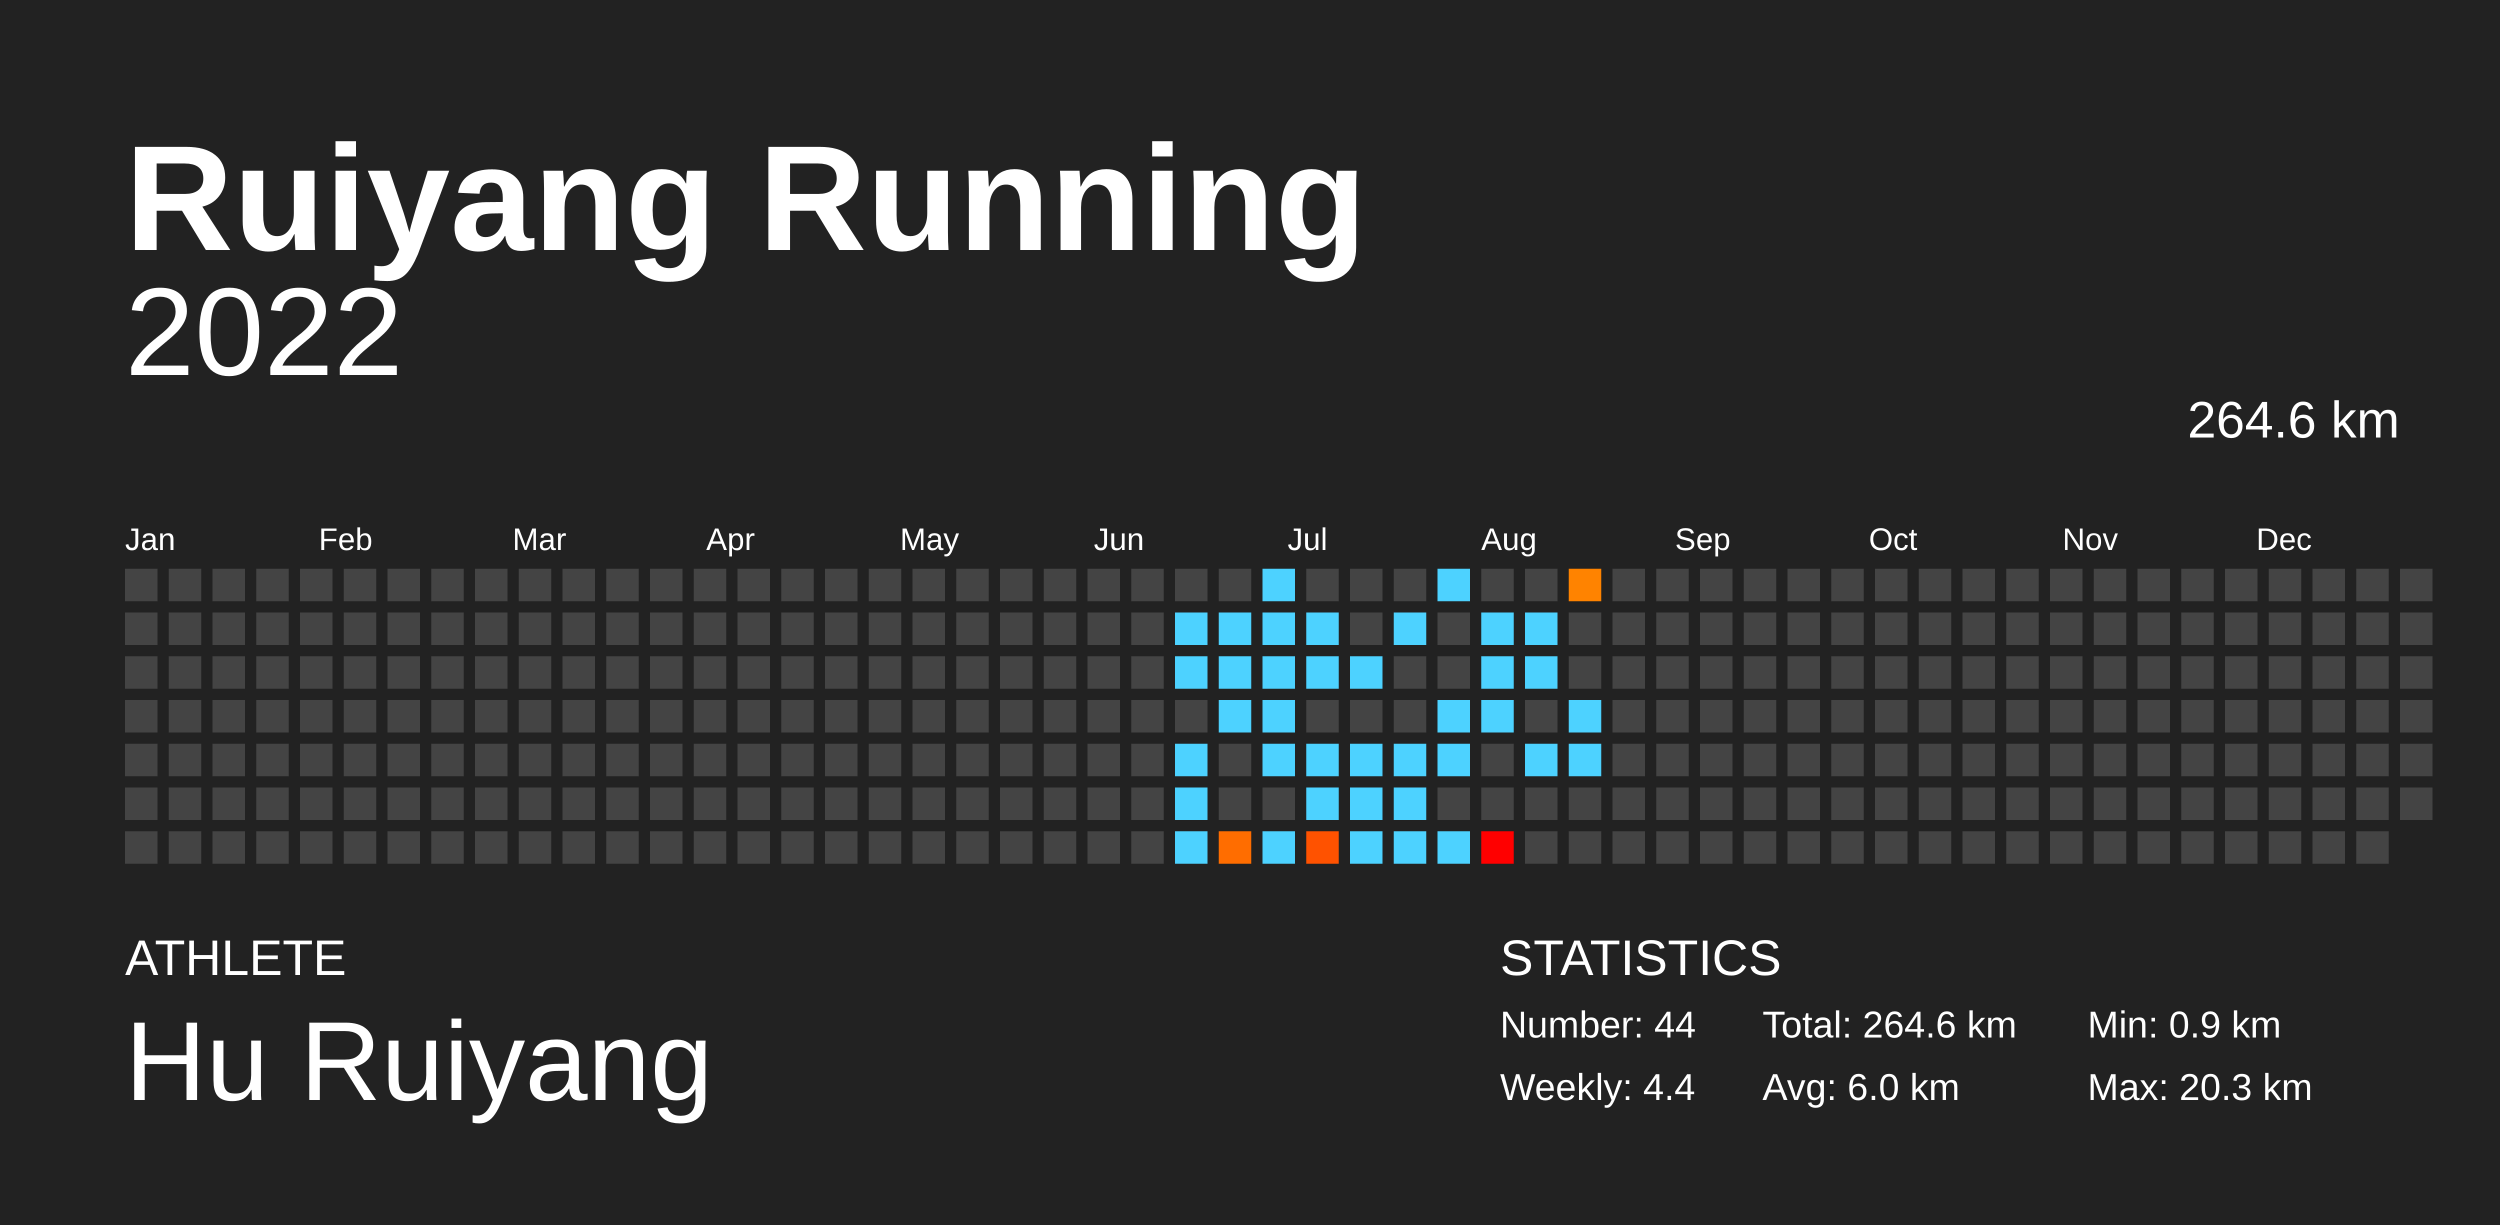
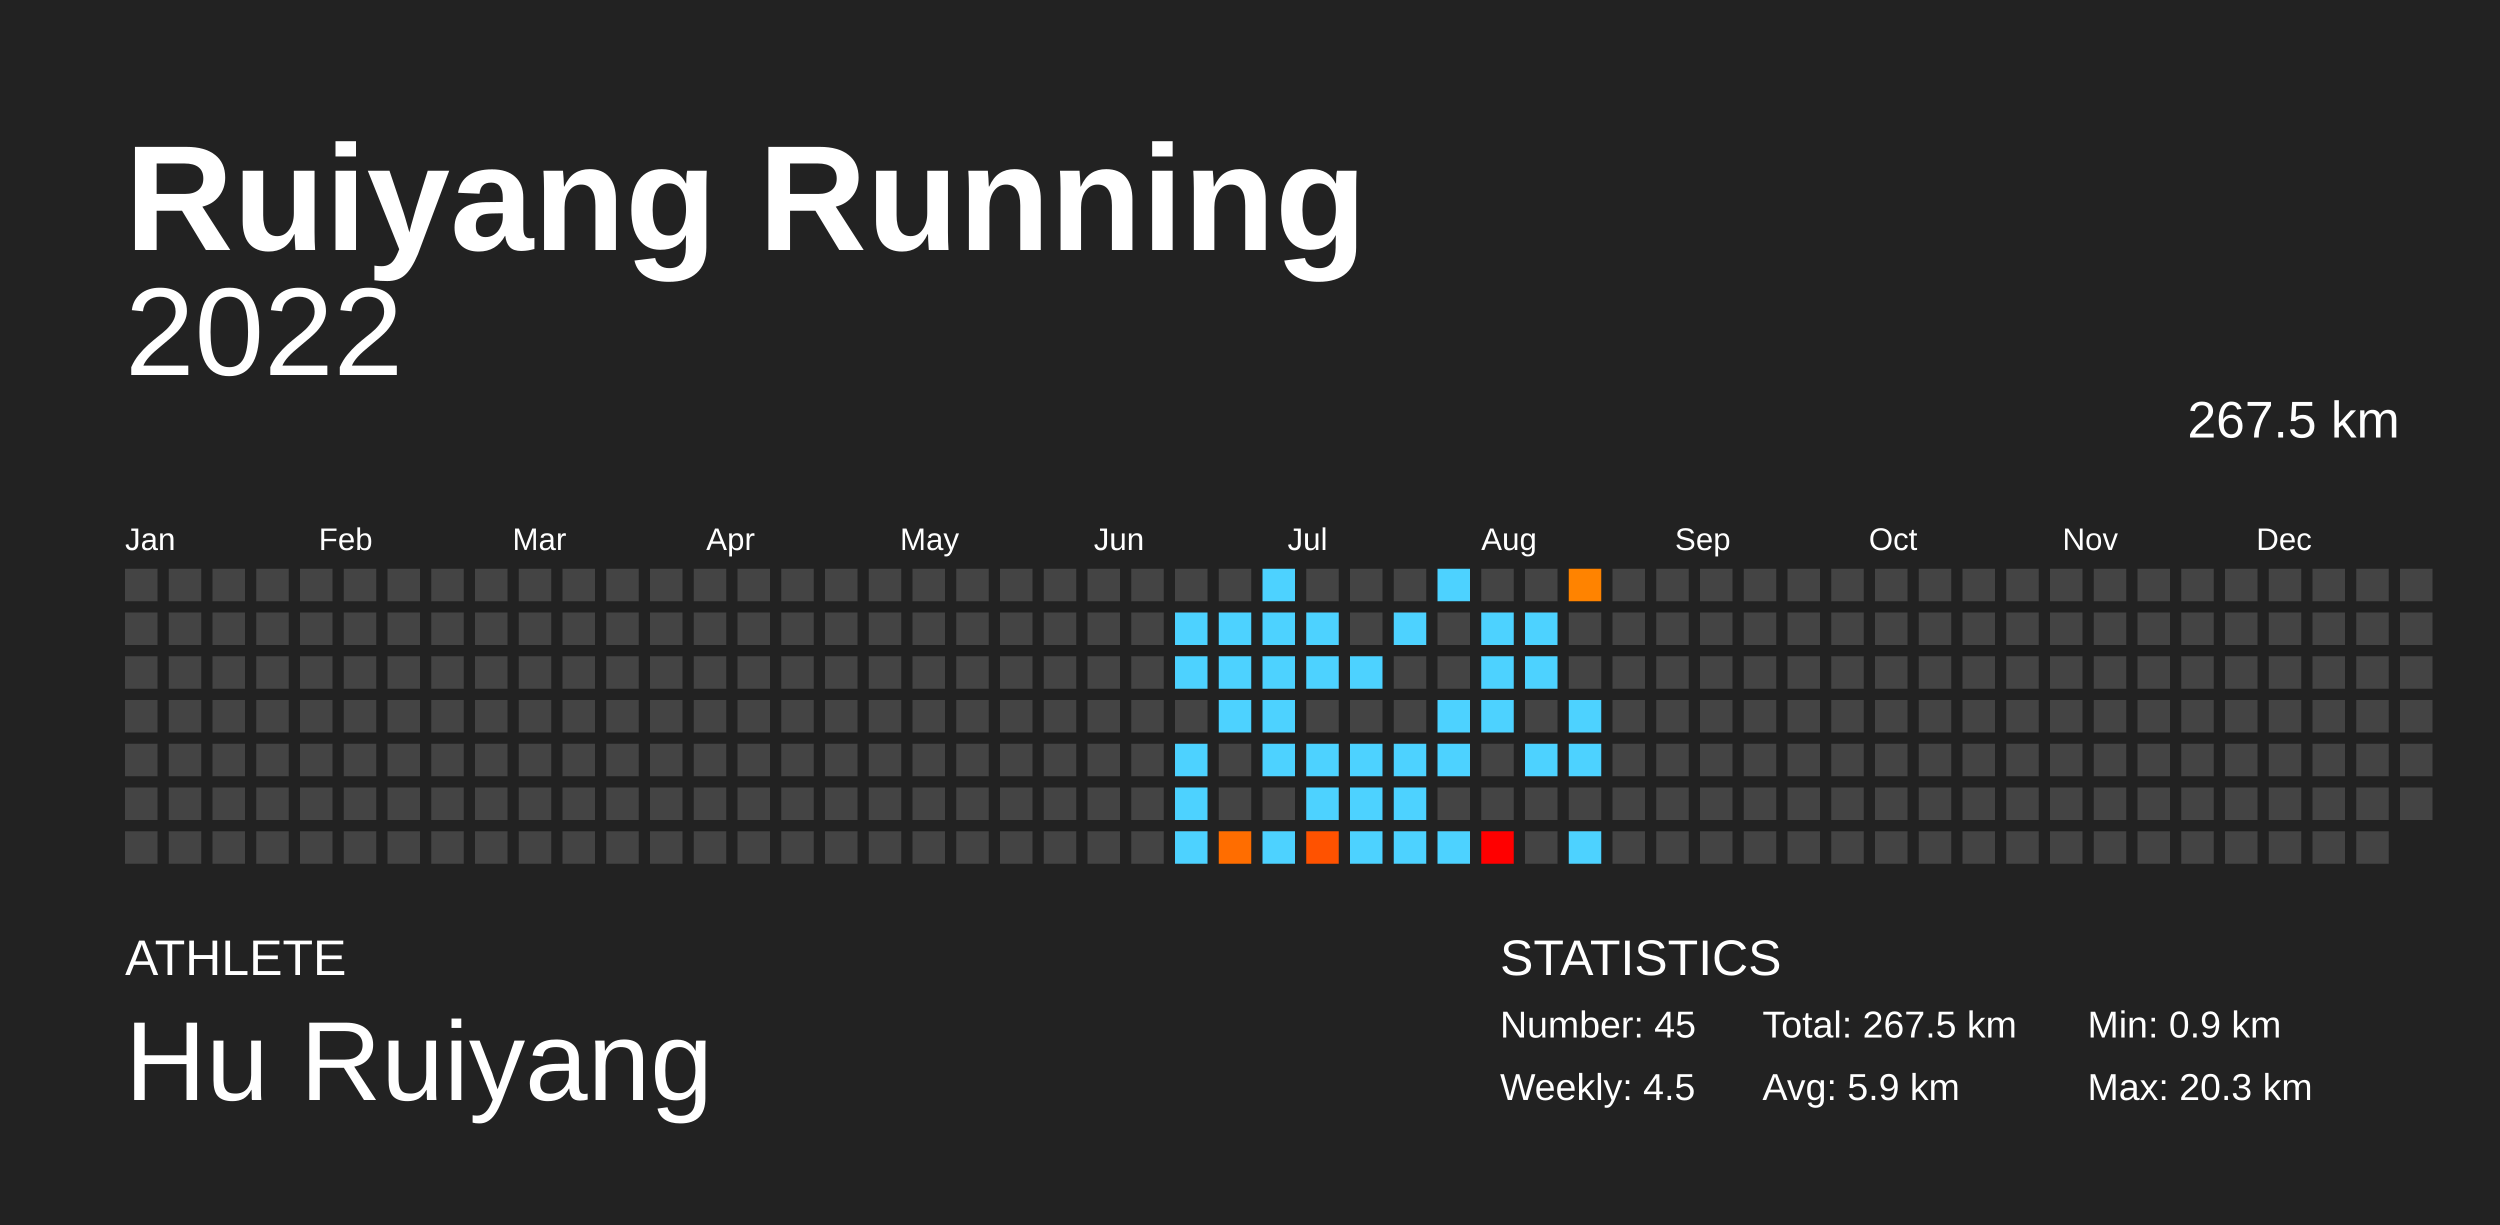
<svg xmlns="http://www.w3.org/2000/svg" baseProfile="full" height="98mm" version="1.1" viewBox="0,0,200,98" width="200mm">
  <defs />
  <rect fill="#222222" height="98" width="200" x="0" y="0" />
  <text fill="#FFFFFF" style="font-size:12px; font-family:Arial; font-weight:bold;" x="10" y="20">Ruiyang Running</text>
  <text fill="#FFFFFF" style="font-size:4px; font-family:Arial" x="10" y="78">ATHLETE</text>
  <text fill="#FFFFFF" style="font-size:9px; font-family:Arial" x="10" y="88">Hu Ruiyang</text>
  <text fill="#FFFFFF" style="font-size:4px; font-family:Arial" x="120" y="78">STATISTICS</text>
-   <text fill="#FFFFFF" style="font-size:3px; font-family:Arial" x="120" y="83">Number: 44</text>
-   <text fill="#FFFFFF" style="font-size:3px; font-family:Arial" x="120" y="88">Weekly: 4.4</text>
-   <text fill="#FFFFFF" style="font-size:3px; font-family:Arial" x="141" y="83">Total: 264.6 km</text>
-   <text fill="#FFFFFF" style="font-size:3px; font-family:Arial" x="141" y="88">Avg: 6.0 km</text>
+   <text fill="#FFFFFF" style="font-size:3px; font-family:Arial" x="120" y="83">Number: 45</text>
+   <text fill="#FFFFFF" style="font-size:3px; font-family:Arial" x="120" y="88">Weekly: 4.5</text>
+   <text fill="#FFFFFF" style="font-size:3px; font-family:Arial" x="141" y="83">Total: 267.5 km</text>
+   <text fill="#FFFFFF" style="font-size:3px; font-family:Arial" x="141" y="88">Avg: 5.9 km</text>
  <text fill="#FFFFFF" style="font-size:3px; font-family:Arial" x="167" y="83">Min: 0.9 km</text>
  <text fill="#FFFFFF" style="font-size:3px; font-family:Arial" x="167" y="88">Max: 20.3 km</text>
  <text alignment-baseline="hanging" fill="#FFFFFF" style="font-size:10.0px; font-family:Arial;" x="10" y="30">2022</text>
-   <text alignment-baseline="hanging" fill="#FFFFFF" style="font-size:4.125px; font-family:Arial;" x="175" y="35">264.6 km</text>
+   <text alignment-baseline="hanging" fill="#FFFFFF" style="font-size:4.125px; font-family:Arial;" x="175" y="35">267.5 km</text>
  <text fill="#FFFFFF" style="font-size:2.5px; font-family:Arial" x="10.0" y="44">Jan</text>
  <text fill="#FFFFFF" style="font-size:2.5px; font-family:Arial" x="25.5" y="44">Feb</text>
  <text fill="#FFFFFF" style="font-size:2.5px; font-family:Arial" x="41.0" y="44">Mar</text>
  <text fill="#FFFFFF" style="font-size:2.5px; font-family:Arial" x="56.5" y="44">Apr</text>
  <text fill="#FFFFFF" style="font-size:2.5px; font-family:Arial" x="72.0" y="44">May</text>
  <text fill="#FFFFFF" style="font-size:2.5px; font-family:Arial" x="87.5" y="44">Jun</text>
  <text fill="#FFFFFF" style="font-size:2.5px; font-family:Arial" x="103.0" y="44">Jul</text>
  <text fill="#FFFFFF" style="font-size:2.5px; font-family:Arial" x="118.5" y="44">Aug</text>
  <text fill="#FFFFFF" style="font-size:2.5px; font-family:Arial" x="134.0" y="44">Sep</text>
  <text fill="#FFFFFF" style="font-size:2.5px; font-family:Arial" x="149.5" y="44">Oct</text>
  <text fill="#FFFFFF" style="font-size:2.5px; font-family:Arial" x="165.0" y="44">Nov</text>
  <text fill="#FFFFFF" style="font-size:2.5px; font-family:Arial" x="180.5" y="44">Dec</text>
  <rect fill="#444444" height="2.6" width="2.6" x="10.0" y="45.5" />
  <rect fill="#444444" height="2.6" width="2.6" x="10.0" y="49.0" />
  <rect fill="#444444" height="2.6" width="2.6" x="10.0" y="52.5" />
  <rect fill="#444444" height="2.6" width="2.6" x="10.0" y="56.0" />
  <rect fill="#444444" height="2.6" width="2.6" x="10.0" y="59.5" />
  <rect fill="#444444" height="2.6" width="2.6" x="10.0" y="63.0" />
  <rect fill="#444444" height="2.6" width="2.6" x="10.0" y="66.5" />
  <rect fill="#444444" height="2.6" width="2.6" x="13.5" y="45.5" />
  <rect fill="#444444" height="2.6" width="2.6" x="13.5" y="49.0" />
  <rect fill="#444444" height="2.6" width="2.6" x="13.5" y="52.5" />
  <rect fill="#444444" height="2.6" width="2.6" x="13.5" y="56.0" />
  <rect fill="#444444" height="2.6" width="2.6" x="13.5" y="59.5" />
  <rect fill="#444444" height="2.6" width="2.6" x="13.5" y="63.0" />
  <rect fill="#444444" height="2.6" width="2.6" x="13.5" y="66.5" />
  <rect fill="#444444" height="2.6" width="2.6" x="17.0" y="45.5" />
  <rect fill="#444444" height="2.6" width="2.6" x="17.0" y="49.0" />
  <rect fill="#444444" height="2.6" width="2.6" x="17.0" y="52.5" />
  <rect fill="#444444" height="2.6" width="2.6" x="17.0" y="56.0" />
  <rect fill="#444444" height="2.6" width="2.6" x="17.0" y="59.5" />
  <rect fill="#444444" height="2.6" width="2.6" x="17.0" y="63.0" />
  <rect fill="#444444" height="2.6" width="2.6" x="17.0" y="66.5" />
  <rect fill="#444444" height="2.6" width="2.6" x="20.5" y="45.5" />
  <rect fill="#444444" height="2.6" width="2.6" x="20.5" y="49.0" />
  <rect fill="#444444" height="2.6" width="2.6" x="20.5" y="52.5" />
  <rect fill="#444444" height="2.6" width="2.6" x="20.5" y="56.0" />
  <rect fill="#444444" height="2.6" width="2.6" x="20.5" y="59.5" />
  <rect fill="#444444" height="2.6" width="2.6" x="20.5" y="63.0" />
  <rect fill="#444444" height="2.6" width="2.6" x="20.5" y="66.5" />
  <rect fill="#444444" height="2.6" width="2.6" x="24.0" y="45.5" />
  <rect fill="#444444" height="2.6" width="2.6" x="24.0" y="49.0" />
  <rect fill="#444444" height="2.6" width="2.6" x="24.0" y="52.5" />
  <rect fill="#444444" height="2.6" width="2.6" x="24.0" y="56.0" />
  <rect fill="#444444" height="2.6" width="2.6" x="24.0" y="59.5" />
  <rect fill="#444444" height="2.6" width="2.6" x="24.0" y="63.0" />
  <rect fill="#444444" height="2.6" width="2.6" x="24.0" y="66.5" />
  <rect fill="#444444" height="2.6" width="2.6" x="27.5" y="45.5" />
  <rect fill="#444444" height="2.6" width="2.6" x="27.5" y="49.0" />
  <rect fill="#444444" height="2.6" width="2.6" x="27.5" y="52.5" />
  <rect fill="#444444" height="2.6" width="2.6" x="27.5" y="56.0" />
  <rect fill="#444444" height="2.6" width="2.6" x="27.5" y="59.5" />
  <rect fill="#444444" height="2.6" width="2.6" x="27.5" y="63.0" />
  <rect fill="#444444" height="2.6" width="2.6" x="27.5" y="66.5" />
  <rect fill="#444444" height="2.6" width="2.6" x="31.0" y="45.5" />
  <rect fill="#444444" height="2.6" width="2.6" x="31.0" y="49.0" />
  <rect fill="#444444" height="2.6" width="2.6" x="31.0" y="52.5" />
  <rect fill="#444444" height="2.6" width="2.6" x="31.0" y="56.0" />
  <rect fill="#444444" height="2.6" width="2.6" x="31.0" y="59.5" />
  <rect fill="#444444" height="2.6" width="2.6" x="31.0" y="63.0" />
  <rect fill="#444444" height="2.6" width="2.6" x="31.0" y="66.5" />
  <rect fill="#444444" height="2.6" width="2.6" x="34.5" y="45.5" />
  <rect fill="#444444" height="2.6" width="2.6" x="34.5" y="49.0" />
  <rect fill="#444444" height="2.6" width="2.6" x="34.5" y="52.5" />
  <rect fill="#444444" height="2.6" width="2.6" x="34.5" y="56.0" />
  <rect fill="#444444" height="2.6" width="2.6" x="34.5" y="59.5" />
  <rect fill="#444444" height="2.6" width="2.6" x="34.5" y="63.0" />
  <rect fill="#444444" height="2.6" width="2.6" x="34.5" y="66.5" />
  <rect fill="#444444" height="2.6" width="2.6" x="38.0" y="45.5" />
  <rect fill="#444444" height="2.6" width="2.6" x="38.0" y="49.0" />
  <rect fill="#444444" height="2.6" width="2.6" x="38.0" y="52.5" />
  <rect fill="#444444" height="2.6" width="2.6" x="38.0" y="56.0" />
  <rect fill="#444444" height="2.6" width="2.6" x="38.0" y="59.5" />
  <rect fill="#444444" height="2.6" width="2.6" x="38.0" y="63.0" />
  <rect fill="#444444" height="2.6" width="2.6" x="38.0" y="66.5" />
  <rect fill="#444444" height="2.6" width="2.6" x="41.5" y="45.5" />
  <rect fill="#444444" height="2.6" width="2.6" x="41.5" y="49.0" />
  <rect fill="#444444" height="2.6" width="2.6" x="41.5" y="52.5" />
  <rect fill="#444444" height="2.6" width="2.6" x="41.5" y="56.0" />
  <rect fill="#444444" height="2.6" width="2.6" x="41.5" y="59.5" />
  <rect fill="#444444" height="2.6" width="2.6" x="41.5" y="63.0" />
  <rect fill="#444444" height="2.6" width="2.6" x="41.5" y="66.5" />
  <rect fill="#444444" height="2.6" width="2.6" x="45.0" y="45.5" />
  <rect fill="#444444" height="2.6" width="2.6" x="45.0" y="49.0" />
  <rect fill="#444444" height="2.6" width="2.6" x="45.0" y="52.5" />
  <rect fill="#444444" height="2.6" width="2.6" x="45.0" y="56.0" />
  <rect fill="#444444" height="2.6" width="2.6" x="45.0" y="59.5" />
  <rect fill="#444444" height="2.6" width="2.6" x="45.0" y="63.0" />
  <rect fill="#444444" height="2.6" width="2.6" x="45.0" y="66.5" />
  <rect fill="#444444" height="2.6" width="2.6" x="48.5" y="45.5" />
  <rect fill="#444444" height="2.6" width="2.6" x="48.5" y="49.0" />
  <rect fill="#444444" height="2.6" width="2.6" x="48.5" y="52.5" />
  <rect fill="#444444" height="2.6" width="2.6" x="48.5" y="56.0" />
  <rect fill="#444444" height="2.6" width="2.6" x="48.5" y="59.5" />
  <rect fill="#444444" height="2.6" width="2.6" x="48.5" y="63.0" />
  <rect fill="#444444" height="2.6" width="2.6" x="48.5" y="66.5" />
  <rect fill="#444444" height="2.6" width="2.6" x="52.0" y="45.5" />
  <rect fill="#444444" height="2.6" width="2.6" x="52.0" y="49.0" />
  <rect fill="#444444" height="2.6" width="2.6" x="52.0" y="52.5" />
  <rect fill="#444444" height="2.6" width="2.6" x="52.0" y="56.0" />
  <rect fill="#444444" height="2.6" width="2.6" x="52.0" y="59.5" />
  <rect fill="#444444" height="2.6" width="2.6" x="52.0" y="63.0" />
  <rect fill="#444444" height="2.6" width="2.6" x="52.0" y="66.5" />
  <rect fill="#444444" height="2.6" width="2.6" x="55.5" y="45.5" />
  <rect fill="#444444" height="2.6" width="2.6" x="55.5" y="49.0" />
  <rect fill="#444444" height="2.6" width="2.6" x="55.5" y="52.5" />
  <rect fill="#444444" height="2.6" width="2.6" x="55.5" y="56.0" />
  <rect fill="#444444" height="2.6" width="2.6" x="55.5" y="59.5" />
  <rect fill="#444444" height="2.6" width="2.6" x="55.5" y="63.0" />
  <rect fill="#444444" height="2.6" width="2.6" x="55.5" y="66.5" />
  <rect fill="#444444" height="2.6" width="2.6" x="59.0" y="45.5" />
  <rect fill="#444444" height="2.6" width="2.6" x="59.0" y="49.0" />
  <rect fill="#444444" height="2.6" width="2.6" x="59.0" y="52.5" />
  <rect fill="#444444" height="2.6" width="2.6" x="59.0" y="56.0" />
  <rect fill="#444444" height="2.6" width="2.6" x="59.0" y="59.5" />
  <rect fill="#444444" height="2.6" width="2.6" x="59.0" y="63.0" />
  <rect fill="#444444" height="2.6" width="2.6" x="59.0" y="66.5" />
  <rect fill="#444444" height="2.6" width="2.6" x="62.5" y="45.5" />
  <rect fill="#444444" height="2.6" width="2.6" x="62.5" y="49.0" />
  <rect fill="#444444" height="2.6" width="2.6" x="62.5" y="52.5" />
  <rect fill="#444444" height="2.6" width="2.6" x="62.5" y="56.0" />
  <rect fill="#444444" height="2.6" width="2.6" x="62.5" y="59.5" />
  <rect fill="#444444" height="2.6" width="2.6" x="62.5" y="63.0" />
  <rect fill="#444444" height="2.6" width="2.6" x="62.5" y="66.5" />
  <rect fill="#444444" height="2.6" width="2.6" x="66.0" y="45.5" />
  <rect fill="#444444" height="2.6" width="2.6" x="66.0" y="49.0" />
  <rect fill="#444444" height="2.6" width="2.6" x="66.0" y="52.5" />
  <rect fill="#444444" height="2.6" width="2.6" x="66.0" y="56.0" />
  <rect fill="#444444" height="2.6" width="2.6" x="66.0" y="59.5" />
  <rect fill="#444444" height="2.6" width="2.6" x="66.0" y="63.0" />
  <rect fill="#444444" height="2.6" width="2.6" x="66.0" y="66.5" />
  <rect fill="#444444" height="2.6" width="2.6" x="69.5" y="45.5" />
  <rect fill="#444444" height="2.6" width="2.6" x="69.5" y="49.0" />
  <rect fill="#444444" height="2.6" width="2.6" x="69.5" y="52.5" />
  <rect fill="#444444" height="2.6" width="2.6" x="69.5" y="56.0" />
  <rect fill="#444444" height="2.6" width="2.6" x="69.5" y="59.5" />
  <rect fill="#444444" height="2.6" width="2.6" x="69.5" y="63.0" />
  <rect fill="#444444" height="2.6" width="2.6" x="69.5" y="66.5" />
  <rect fill="#444444" height="2.6" width="2.6" x="73.0" y="45.5" />
  <rect fill="#444444" height="2.6" width="2.6" x="73.0" y="49.0" />
  <rect fill="#444444" height="2.6" width="2.6" x="73.0" y="52.5" />
  <rect fill="#444444" height="2.6" width="2.6" x="73.0" y="56.0" />
  <rect fill="#444444" height="2.6" width="2.6" x="73.0" y="59.5" />
  <rect fill="#444444" height="2.6" width="2.6" x="73.0" y="63.0" />
  <rect fill="#444444" height="2.6" width="2.6" x="73.0" y="66.5" />
  <rect fill="#444444" height="2.6" width="2.6" x="76.5" y="45.5" />
  <rect fill="#444444" height="2.6" width="2.6" x="76.5" y="49.0" />
  <rect fill="#444444" height="2.6" width="2.6" x="76.5" y="52.5" />
  <rect fill="#444444" height="2.6" width="2.6" x="76.5" y="56.0" />
  <rect fill="#444444" height="2.6" width="2.6" x="76.5" y="59.5" />
  <rect fill="#444444" height="2.6" width="2.6" x="76.5" y="63.0" />
  <rect fill="#444444" height="2.6" width="2.6" x="76.5" y="66.5" />
  <rect fill="#444444" height="2.6" width="2.6" x="80.0" y="45.5" />
  <rect fill="#444444" height="2.6" width="2.6" x="80.0" y="49.0" />
  <rect fill="#444444" height="2.6" width="2.6" x="80.0" y="52.5" />
  <rect fill="#444444" height="2.6" width="2.6" x="80.0" y="56.0" />
  <rect fill="#444444" height="2.6" width="2.6" x="80.0" y="59.5" />
  <rect fill="#444444" height="2.6" width="2.6" x="80.0" y="63.0" />
  <rect fill="#444444" height="2.6" width="2.6" x="80.0" y="66.5" />
  <rect fill="#444444" height="2.6" width="2.6" x="83.5" y="45.5" />
  <rect fill="#444444" height="2.6" width="2.6" x="83.5" y="49.0" />
  <rect fill="#444444" height="2.6" width="2.6" x="83.5" y="52.5" />
  <rect fill="#444444" height="2.6" width="2.6" x="83.5" y="56.0" />
  <rect fill="#444444" height="2.6" width="2.6" x="83.5" y="59.5" />
  <rect fill="#444444" height="2.6" width="2.6" x="83.5" y="63.0" />
  <rect fill="#444444" height="2.6" width="2.6" x="83.5" y="66.5" />
  <rect fill="#444444" height="2.6" width="2.6" x="87.0" y="45.5" />
  <rect fill="#444444" height="2.6" width="2.6" x="87.0" y="49.0" />
  <rect fill="#444444" height="2.6" width="2.6" x="87.0" y="52.5" />
  <rect fill="#444444" height="2.6" width="2.6" x="87.0" y="56.0" />
  <rect fill="#444444" height="2.6" width="2.6" x="87.0" y="59.5" />
  <rect fill="#444444" height="2.6" width="2.6" x="87.0" y="63.0" />
  <rect fill="#444444" height="2.6" width="2.6" x="87.0" y="66.5" />
  <rect fill="#444444" height="2.6" width="2.6" x="90.5" y="45.5" />
  <rect fill="#444444" height="2.6" width="2.6" x="90.5" y="49.0" />
  <rect fill="#444444" height="2.6" width="2.6" x="90.5" y="52.5" />
  <rect fill="#444444" height="2.6" width="2.6" x="90.5" y="56.0" />
  <rect fill="#444444" height="2.6" width="2.6" x="90.5" y="59.5" />
  <rect fill="#444444" height="2.6" width="2.6" x="90.5" y="63.0" />
  <rect fill="#444444" height="2.6" width="2.6" x="90.5" y="66.5" />
  <rect fill="#444444" height="2.6" width="2.6" x="94.0" y="45.5" />
  <rect fill="#4dd2ff" height="2.6" width="2.6" x="94.0" y="49.0" />
  <rect fill="#4dd2ff" height="2.6" width="2.6" x="94.0" y="52.5" />
  <rect fill="#444444" height="2.6" width="2.6" x="94.0" y="56.0" />
  <rect fill="#4dd2ff" height="2.6" width="2.6" x="94.0" y="59.5" />
  <rect fill="#4dd2ff" height="2.6" width="2.6" x="94.0" y="63.0" />
  <rect fill="#4dd2ff" height="2.6" width="2.6" x="94.0" y="66.5" />
  <rect fill="#444444" height="2.6" width="2.6" x="97.5" y="45.5" />
  <rect fill="#4dd2ff" height="2.6" width="2.6" x="97.5" y="49.0" />
  <rect fill="#4dd2ff" height="2.6" width="2.6" x="97.5" y="52.5" />
  <rect fill="#4dd2ff" height="2.6" width="2.6" x="97.5" y="56.0" />
  <rect fill="#444444" height="2.6" width="2.6" x="97.5" y="59.5" />
  <rect fill="#444444" height="2.6" width="2.6" x="97.5" y="63.0" />
  <rect fill="#ff6d00" height="2.6" width="2.6" x="97.5" y="66.5" />
  <rect fill="#4dd2ff" height="2.6" width="2.6" x="101.0" y="45.5" />
  <rect fill="#4dd2ff" height="2.6" width="2.6" x="101.0" y="49.0" />
  <rect fill="#4dd2ff" height="2.6" width="2.6" x="101.0" y="52.5" />
  <rect fill="#4dd2ff" height="2.6" width="2.6" x="101.0" y="56.0" />
  <rect fill="#4dd2ff" height="2.6" width="2.6" x="101.0" y="59.5" />
  <rect fill="#444444" height="2.6" width="2.6" x="101.0" y="63.0" />
  <rect fill="#4dd2ff" height="2.6" width="2.6" x="101.0" y="66.5" />
  <rect fill="#444444" height="2.6" width="2.6" x="104.5" y="45.5" />
  <rect fill="#4dd2ff" height="2.6" width="2.6" x="104.5" y="49.0" />
  <rect fill="#4dd2ff" height="2.6" width="2.6" x="104.5" y="52.5" />
  <rect fill="#444444" height="2.6" width="2.6" x="104.5" y="56.0" />
  <rect fill="#4dd2ff" height="2.6" width="2.6" x="104.5" y="59.5" />
  <rect fill="#4dd2ff" height="2.6" width="2.6" x="104.5" y="63.0" />
  <rect fill="#ff5200" height="2.6" width="2.6" x="104.5" y="66.5" />
  <rect fill="#444444" height="2.6" width="2.6" x="108.0" y="45.5" />
  <rect fill="#444444" height="2.6" width="2.6" x="108.0" y="49.0" />
  <rect fill="#4dd2ff" height="2.6" width="2.6" x="108.0" y="52.5" />
  <rect fill="#444444" height="2.6" width="2.6" x="108.0" y="56.0" />
  <rect fill="#4dd2ff" height="2.6" width="2.6" x="108.0" y="59.5" />
  <rect fill="#4dd2ff" height="2.6" width="2.6" x="108.0" y="63.0" />
  <rect fill="#4dd2ff" height="2.6" width="2.6" x="108.0" y="66.5" />
  <rect fill="#444444" height="2.6" width="2.6" x="111.5" y="45.5" />
  <rect fill="#4dd2ff" height="2.6" width="2.6" x="111.5" y="49.0" />
  <rect fill="#444444" height="2.6" width="2.6" x="111.5" y="52.5" />
  <rect fill="#444444" height="2.6" width="2.6" x="111.5" y="56.0" />
  <rect fill="#4dd2ff" height="2.6" width="2.6" x="111.5" y="59.5" />
  <rect fill="#4dd2ff" height="2.6" width="2.6" x="111.5" y="63.0" />
  <rect fill="#4dd2ff" height="2.6" width="2.6" x="111.5" y="66.5" />
  <rect fill="#4dd2ff" height="2.6" width="2.6" x="115.0" y="45.5" />
  <rect fill="#444444" height="2.6" width="2.6" x="115.0" y="49.0" />
  <rect fill="#444444" height="2.6" width="2.6" x="115.0" y="52.5" />
  <rect fill="#4dd2ff" height="2.6" width="2.6" x="115.0" y="56.0" />
  <rect fill="#4dd2ff" height="2.6" width="2.6" x="115.0" y="59.5" />
  <rect fill="#444444" height="2.6" width="2.6" x="115.0" y="63.0" />
  <rect fill="#4dd2ff" height="2.6" width="2.6" x="115.0" y="66.5" />
  <rect fill="#444444" height="2.6" width="2.6" x="118.5" y="45.5" />
  <rect fill="#4dd2ff" height="2.6" width="2.6" x="118.5" y="49.0" />
  <rect fill="#4dd2ff" height="2.6" width="2.6" x="118.5" y="52.5" />
  <rect fill="#4dd2ff" height="2.6" width="2.6" x="118.5" y="56.0" />
  <rect fill="#444444" height="2.6" width="2.6" x="118.5" y="59.5" />
  <rect fill="#444444" height="2.6" width="2.6" x="118.5" y="63.0" />
  <rect fill="red" height="2.6" width="2.6" x="118.5" y="66.5" />
  <rect fill="#444444" height="2.6" width="2.6" x="122.0" y="45.5" />
  <rect fill="#4dd2ff" height="2.6" width="2.6" x="122.0" y="49.0" />
  <rect fill="#4dd2ff" height="2.6" width="2.6" x="122.0" y="52.5" />
  <rect fill="#444444" height="2.6" width="2.6" x="122.0" y="56.0" />
  <rect fill="#4dd2ff" height="2.6" width="2.6" x="122.0" y="59.5" />
  <rect fill="#444444" height="2.6" width="2.6" x="122.0" y="63.0" />
  <rect fill="#444444" height="2.6" width="2.6" x="122.0" y="66.5" />
  <rect fill="#ff8300" height="2.6" width="2.6" x="125.5" y="45.5" />
  <rect fill="#444444" height="2.6" width="2.6" x="125.5" y="49.0" />
  <rect fill="#444444" height="2.6" width="2.6" x="125.5" y="52.5" />
  <rect fill="#4dd2ff" height="2.6" width="2.6" x="125.5" y="56.0" />
  <rect fill="#4dd2ff" height="2.6" width="2.6" x="125.5" y="59.5" />
  <rect fill="#444444" height="2.6" width="2.6" x="125.5" y="63.0" />
-   <rect fill="#444444" height="2.6" width="2.6" x="125.5" y="66.5" />
+   <rect fill="#4dd2ff" height="2.6" width="2.6" x="125.5" y="66.5" />
  <rect fill="#444444" height="2.6" width="2.6" x="129.0" y="45.5" />
  <rect fill="#444444" height="2.6" width="2.6" x="129.0" y="49.0" />
  <rect fill="#444444" height="2.6" width="2.6" x="129.0" y="52.5" />
  <rect fill="#444444" height="2.6" width="2.6" x="129.0" y="56.0" />
  <rect fill="#444444" height="2.6" width="2.6" x="129.0" y="59.5" />
  <rect fill="#444444" height="2.6" width="2.6" x="129.0" y="63.0" />
  <rect fill="#444444" height="2.6" width="2.6" x="129.0" y="66.5" />
  <rect fill="#444444" height="2.6" width="2.6" x="132.5" y="45.5" />
  <rect fill="#444444" height="2.6" width="2.6" x="132.5" y="49.0" />
  <rect fill="#444444" height="2.6" width="2.6" x="132.5" y="52.5" />
  <rect fill="#444444" height="2.6" width="2.6" x="132.5" y="56.0" />
  <rect fill="#444444" height="2.6" width="2.6" x="132.5" y="59.5" />
  <rect fill="#444444" height="2.6" width="2.6" x="132.5" y="63.0" />
  <rect fill="#444444" height="2.6" width="2.6" x="132.5" y="66.5" />
  <rect fill="#444444" height="2.6" width="2.6" x="136.0" y="45.5" />
  <rect fill="#444444" height="2.6" width="2.6" x="136.0" y="49.0" />
  <rect fill="#444444" height="2.6" width="2.6" x="136.0" y="52.5" />
  <rect fill="#444444" height="2.6" width="2.6" x="136.0" y="56.0" />
  <rect fill="#444444" height="2.6" width="2.6" x="136.0" y="59.5" />
  <rect fill="#444444" height="2.6" width="2.6" x="136.0" y="63.0" />
  <rect fill="#444444" height="2.6" width="2.6" x="136.0" y="66.5" />
  <rect fill="#444444" height="2.6" width="2.6" x="139.5" y="45.5" />
  <rect fill="#444444" height="2.6" width="2.6" x="139.5" y="49.0" />
  <rect fill="#444444" height="2.6" width="2.6" x="139.5" y="52.5" />
  <rect fill="#444444" height="2.6" width="2.6" x="139.5" y="56.0" />
  <rect fill="#444444" height="2.6" width="2.6" x="139.5" y="59.5" />
  <rect fill="#444444" height="2.6" width="2.6" x="139.5" y="63.0" />
  <rect fill="#444444" height="2.6" width="2.6" x="139.5" y="66.5" />
  <rect fill="#444444" height="2.6" width="2.6" x="143.0" y="45.5" />
  <rect fill="#444444" height="2.6" width="2.6" x="143.0" y="49.0" />
  <rect fill="#444444" height="2.6" width="2.6" x="143.0" y="52.5" />
  <rect fill="#444444" height="2.6" width="2.6" x="143.0" y="56.0" />
  <rect fill="#444444" height="2.6" width="2.6" x="143.0" y="59.5" />
  <rect fill="#444444" height="2.6" width="2.6" x="143.0" y="63.0" />
  <rect fill="#444444" height="2.6" width="2.6" x="143.0" y="66.5" />
  <rect fill="#444444" height="2.6" width="2.6" x="146.5" y="45.5" />
  <rect fill="#444444" height="2.6" width="2.6" x="146.5" y="49.0" />
  <rect fill="#444444" height="2.6" width="2.6" x="146.5" y="52.5" />
  <rect fill="#444444" height="2.6" width="2.6" x="146.5" y="56.0" />
  <rect fill="#444444" height="2.6" width="2.6" x="146.5" y="59.5" />
  <rect fill="#444444" height="2.6" width="2.6" x="146.5" y="63.0" />
  <rect fill="#444444" height="2.6" width="2.6" x="146.5" y="66.5" />
  <rect fill="#444444" height="2.6" width="2.6" x="150.0" y="45.5" />
  <rect fill="#444444" height="2.6" width="2.6" x="150.0" y="49.0" />
  <rect fill="#444444" height="2.6" width="2.6" x="150.0" y="52.5" />
  <rect fill="#444444" height="2.6" width="2.6" x="150.0" y="56.0" />
  <rect fill="#444444" height="2.6" width="2.6" x="150.0" y="59.5" />
  <rect fill="#444444" height="2.6" width="2.6" x="150.0" y="63.0" />
  <rect fill="#444444" height="2.6" width="2.6" x="150.0" y="66.5" />
  <rect fill="#444444" height="2.6" width="2.6" x="153.5" y="45.5" />
  <rect fill="#444444" height="2.6" width="2.6" x="153.5" y="49.0" />
  <rect fill="#444444" height="2.6" width="2.6" x="153.5" y="52.5" />
  <rect fill="#444444" height="2.6" width="2.6" x="153.5" y="56.0" />
  <rect fill="#444444" height="2.6" width="2.6" x="153.5" y="59.5" />
  <rect fill="#444444" height="2.6" width="2.6" x="153.5" y="63.0" />
  <rect fill="#444444" height="2.6" width="2.6" x="153.5" y="66.5" />
  <rect fill="#444444" height="2.6" width="2.6" x="157.0" y="45.5" />
  <rect fill="#444444" height="2.6" width="2.6" x="157.0" y="49.0" />
  <rect fill="#444444" height="2.6" width="2.6" x="157.0" y="52.5" />
  <rect fill="#444444" height="2.6" width="2.6" x="157.0" y="56.0" />
  <rect fill="#444444" height="2.6" width="2.6" x="157.0" y="59.5" />
  <rect fill="#444444" height="2.6" width="2.6" x="157.0" y="63.0" />
  <rect fill="#444444" height="2.6" width="2.6" x="157.0" y="66.5" />
  <rect fill="#444444" height="2.6" width="2.6" x="160.5" y="45.5" />
  <rect fill="#444444" height="2.6" width="2.6" x="160.5" y="49.0" />
  <rect fill="#444444" height="2.6" width="2.6" x="160.5" y="52.5" />
  <rect fill="#444444" height="2.6" width="2.6" x="160.5" y="56.0" />
  <rect fill="#444444" height="2.6" width="2.6" x="160.5" y="59.5" />
  <rect fill="#444444" height="2.6" width="2.6" x="160.5" y="63.0" />
  <rect fill="#444444" height="2.6" width="2.6" x="160.5" y="66.5" />
  <rect fill="#444444" height="2.6" width="2.6" x="164.0" y="45.5" />
  <rect fill="#444444" height="2.6" width="2.6" x="164.0" y="49.0" />
  <rect fill="#444444" height="2.6" width="2.6" x="164.0" y="52.5" />
  <rect fill="#444444" height="2.6" width="2.6" x="164.0" y="56.0" />
  <rect fill="#444444" height="2.6" width="2.6" x="164.0" y="59.5" />
  <rect fill="#444444" height="2.6" width="2.6" x="164.0" y="63.0" />
  <rect fill="#444444" height="2.6" width="2.6" x="164.0" y="66.5" />
  <rect fill="#444444" height="2.6" width="2.6" x="167.5" y="45.5" />
  <rect fill="#444444" height="2.6" width="2.6" x="167.5" y="49.0" />
  <rect fill="#444444" height="2.6" width="2.6" x="167.5" y="52.5" />
  <rect fill="#444444" height="2.6" width="2.6" x="167.5" y="56.0" />
  <rect fill="#444444" height="2.6" width="2.6" x="167.5" y="59.5" />
  <rect fill="#444444" height="2.6" width="2.6" x="167.5" y="63.0" />
  <rect fill="#444444" height="2.6" width="2.6" x="167.5" y="66.5" />
  <rect fill="#444444" height="2.6" width="2.6" x="171.0" y="45.5" />
  <rect fill="#444444" height="2.6" width="2.6" x="171.0" y="49.0" />
  <rect fill="#444444" height="2.6" width="2.6" x="171.0" y="52.5" />
  <rect fill="#444444" height="2.6" width="2.6" x="171.0" y="56.0" />
  <rect fill="#444444" height="2.6" width="2.6" x="171.0" y="59.5" />
  <rect fill="#444444" height="2.6" width="2.6" x="171.0" y="63.0" />
  <rect fill="#444444" height="2.6" width="2.6" x="171.0" y="66.5" />
  <rect fill="#444444" height="2.6" width="2.6" x="174.5" y="45.5" />
  <rect fill="#444444" height="2.6" width="2.6" x="174.5" y="49.0" />
  <rect fill="#444444" height="2.6" width="2.6" x="174.5" y="52.5" />
  <rect fill="#444444" height="2.6" width="2.6" x="174.5" y="56.0" />
  <rect fill="#444444" height="2.6" width="2.6" x="174.5" y="59.5" />
  <rect fill="#444444" height="2.6" width="2.6" x="174.5" y="63.0" />
  <rect fill="#444444" height="2.6" width="2.6" x="174.5" y="66.5" />
  <rect fill="#444444" height="2.6" width="2.6" x="178.0" y="45.5" />
  <rect fill="#444444" height="2.6" width="2.6" x="178.0" y="49.0" />
  <rect fill="#444444" height="2.6" width="2.6" x="178.0" y="52.5" />
  <rect fill="#444444" height="2.6" width="2.6" x="178.0" y="56.0" />
  <rect fill="#444444" height="2.6" width="2.6" x="178.0" y="59.5" />
  <rect fill="#444444" height="2.6" width="2.6" x="178.0" y="63.0" />
  <rect fill="#444444" height="2.6" width="2.6" x="178.0" y="66.5" />
  <rect fill="#444444" height="2.6" width="2.6" x="181.5" y="45.5" />
  <rect fill="#444444" height="2.6" width="2.6" x="181.5" y="49.0" />
  <rect fill="#444444" height="2.6" width="2.6" x="181.5" y="52.5" />
  <rect fill="#444444" height="2.6" width="2.6" x="181.5" y="56.0" />
  <rect fill="#444444" height="2.6" width="2.6" x="181.5" y="59.5" />
  <rect fill="#444444" height="2.6" width="2.6" x="181.5" y="63.0" />
  <rect fill="#444444" height="2.6" width="2.6" x="181.5" y="66.5" />
  <rect fill="#444444" height="2.6" width="2.6" x="185.0" y="45.5" />
  <rect fill="#444444" height="2.6" width="2.6" x="185.0" y="49.0" />
  <rect fill="#444444" height="2.6" width="2.6" x="185.0" y="52.5" />
  <rect fill="#444444" height="2.6" width="2.6" x="185.0" y="56.0" />
  <rect fill="#444444" height="2.6" width="2.6" x="185.0" y="59.5" />
  <rect fill="#444444" height="2.6" width="2.6" x="185.0" y="63.0" />
  <rect fill="#444444" height="2.6" width="2.6" x="185.0" y="66.5" />
  <rect fill="#444444" height="2.6" width="2.6" x="188.5" y="45.5" />
  <rect fill="#444444" height="2.6" width="2.6" x="188.5" y="49.0" />
  <rect fill="#444444" height="2.6" width="2.6" x="188.5" y="52.5" />
  <rect fill="#444444" height="2.6" width="2.6" x="188.5" y="56.0" />
  <rect fill="#444444" height="2.6" width="2.6" x="188.5" y="59.5" />
  <rect fill="#444444" height="2.6" width="2.6" x="188.5" y="63.0" />
  <rect fill="#444444" height="2.6" width="2.6" x="188.5" y="66.5" />
  <rect fill="#444444" height="2.6" width="2.6" x="192.0" y="45.5" />
  <rect fill="#444444" height="2.6" width="2.6" x="192.0" y="49.0" />
  <rect fill="#444444" height="2.6" width="2.6" x="192.0" y="52.5" />
  <rect fill="#444444" height="2.6" width="2.6" x="192.0" y="56.0" />
  <rect fill="#444444" height="2.6" width="2.6" x="192.0" y="59.5" />
  <rect fill="#444444" height="2.6" width="2.6" x="192.0" y="63.0" />
</svg>
